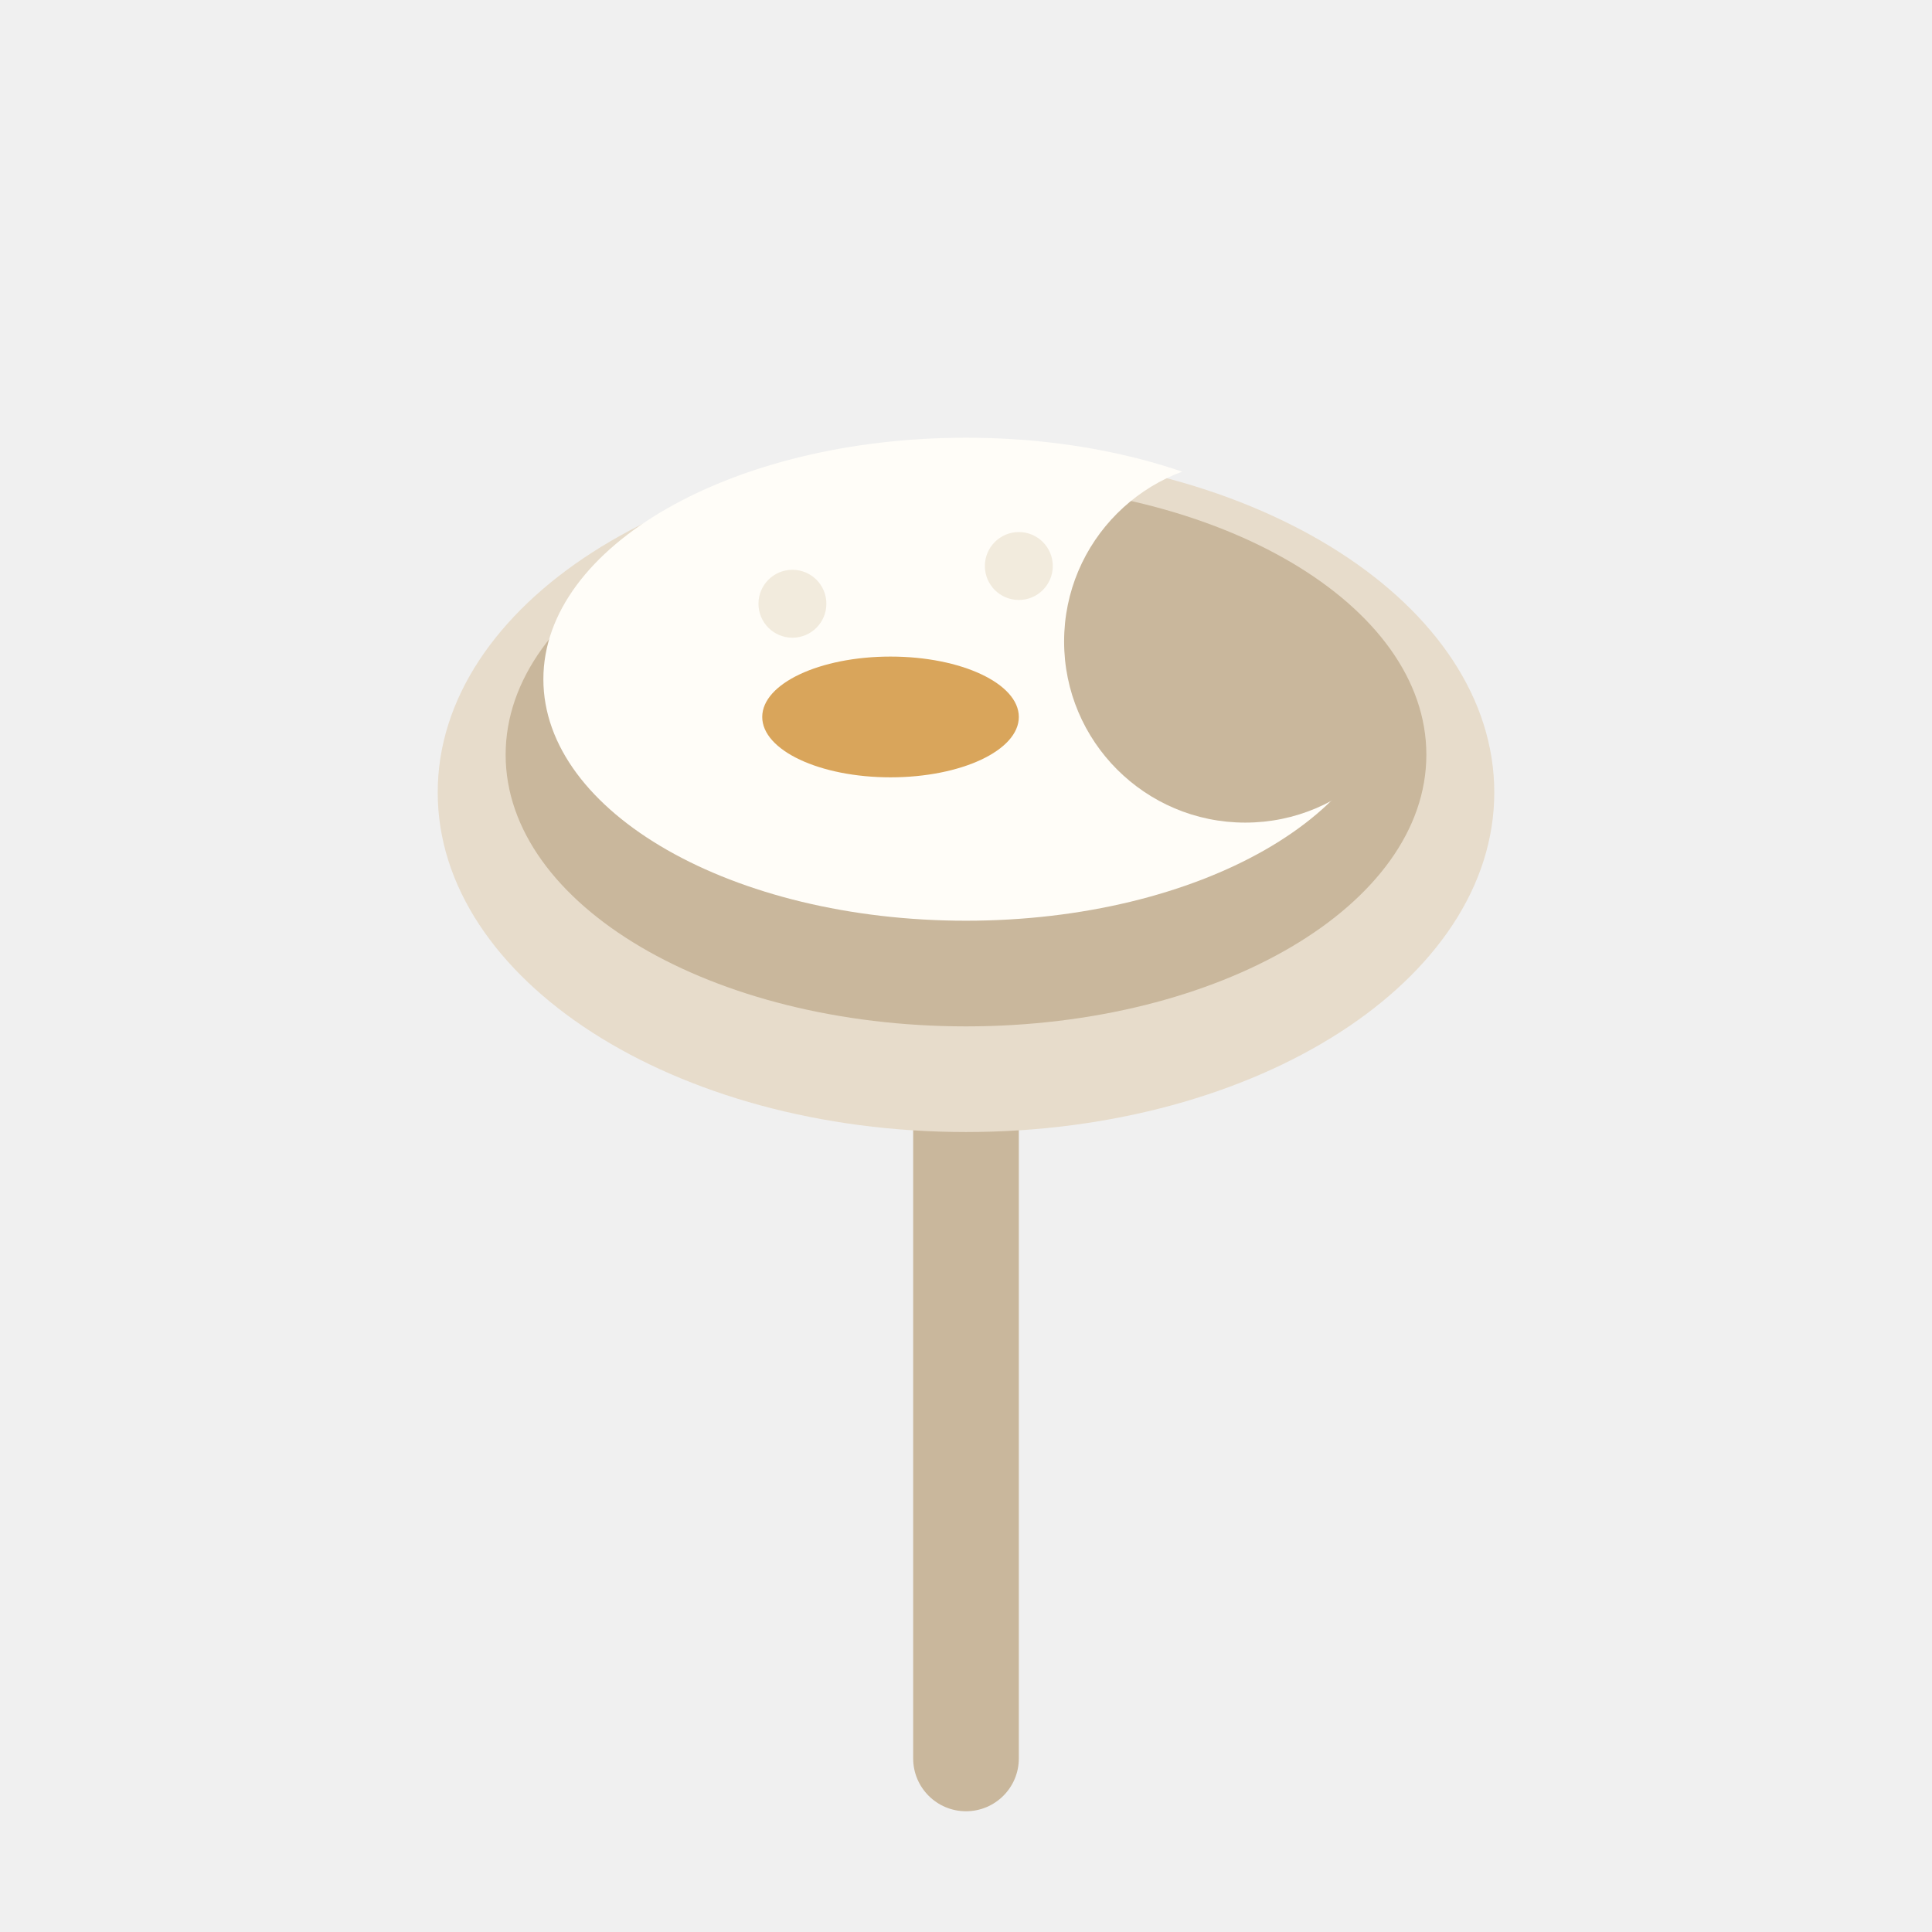
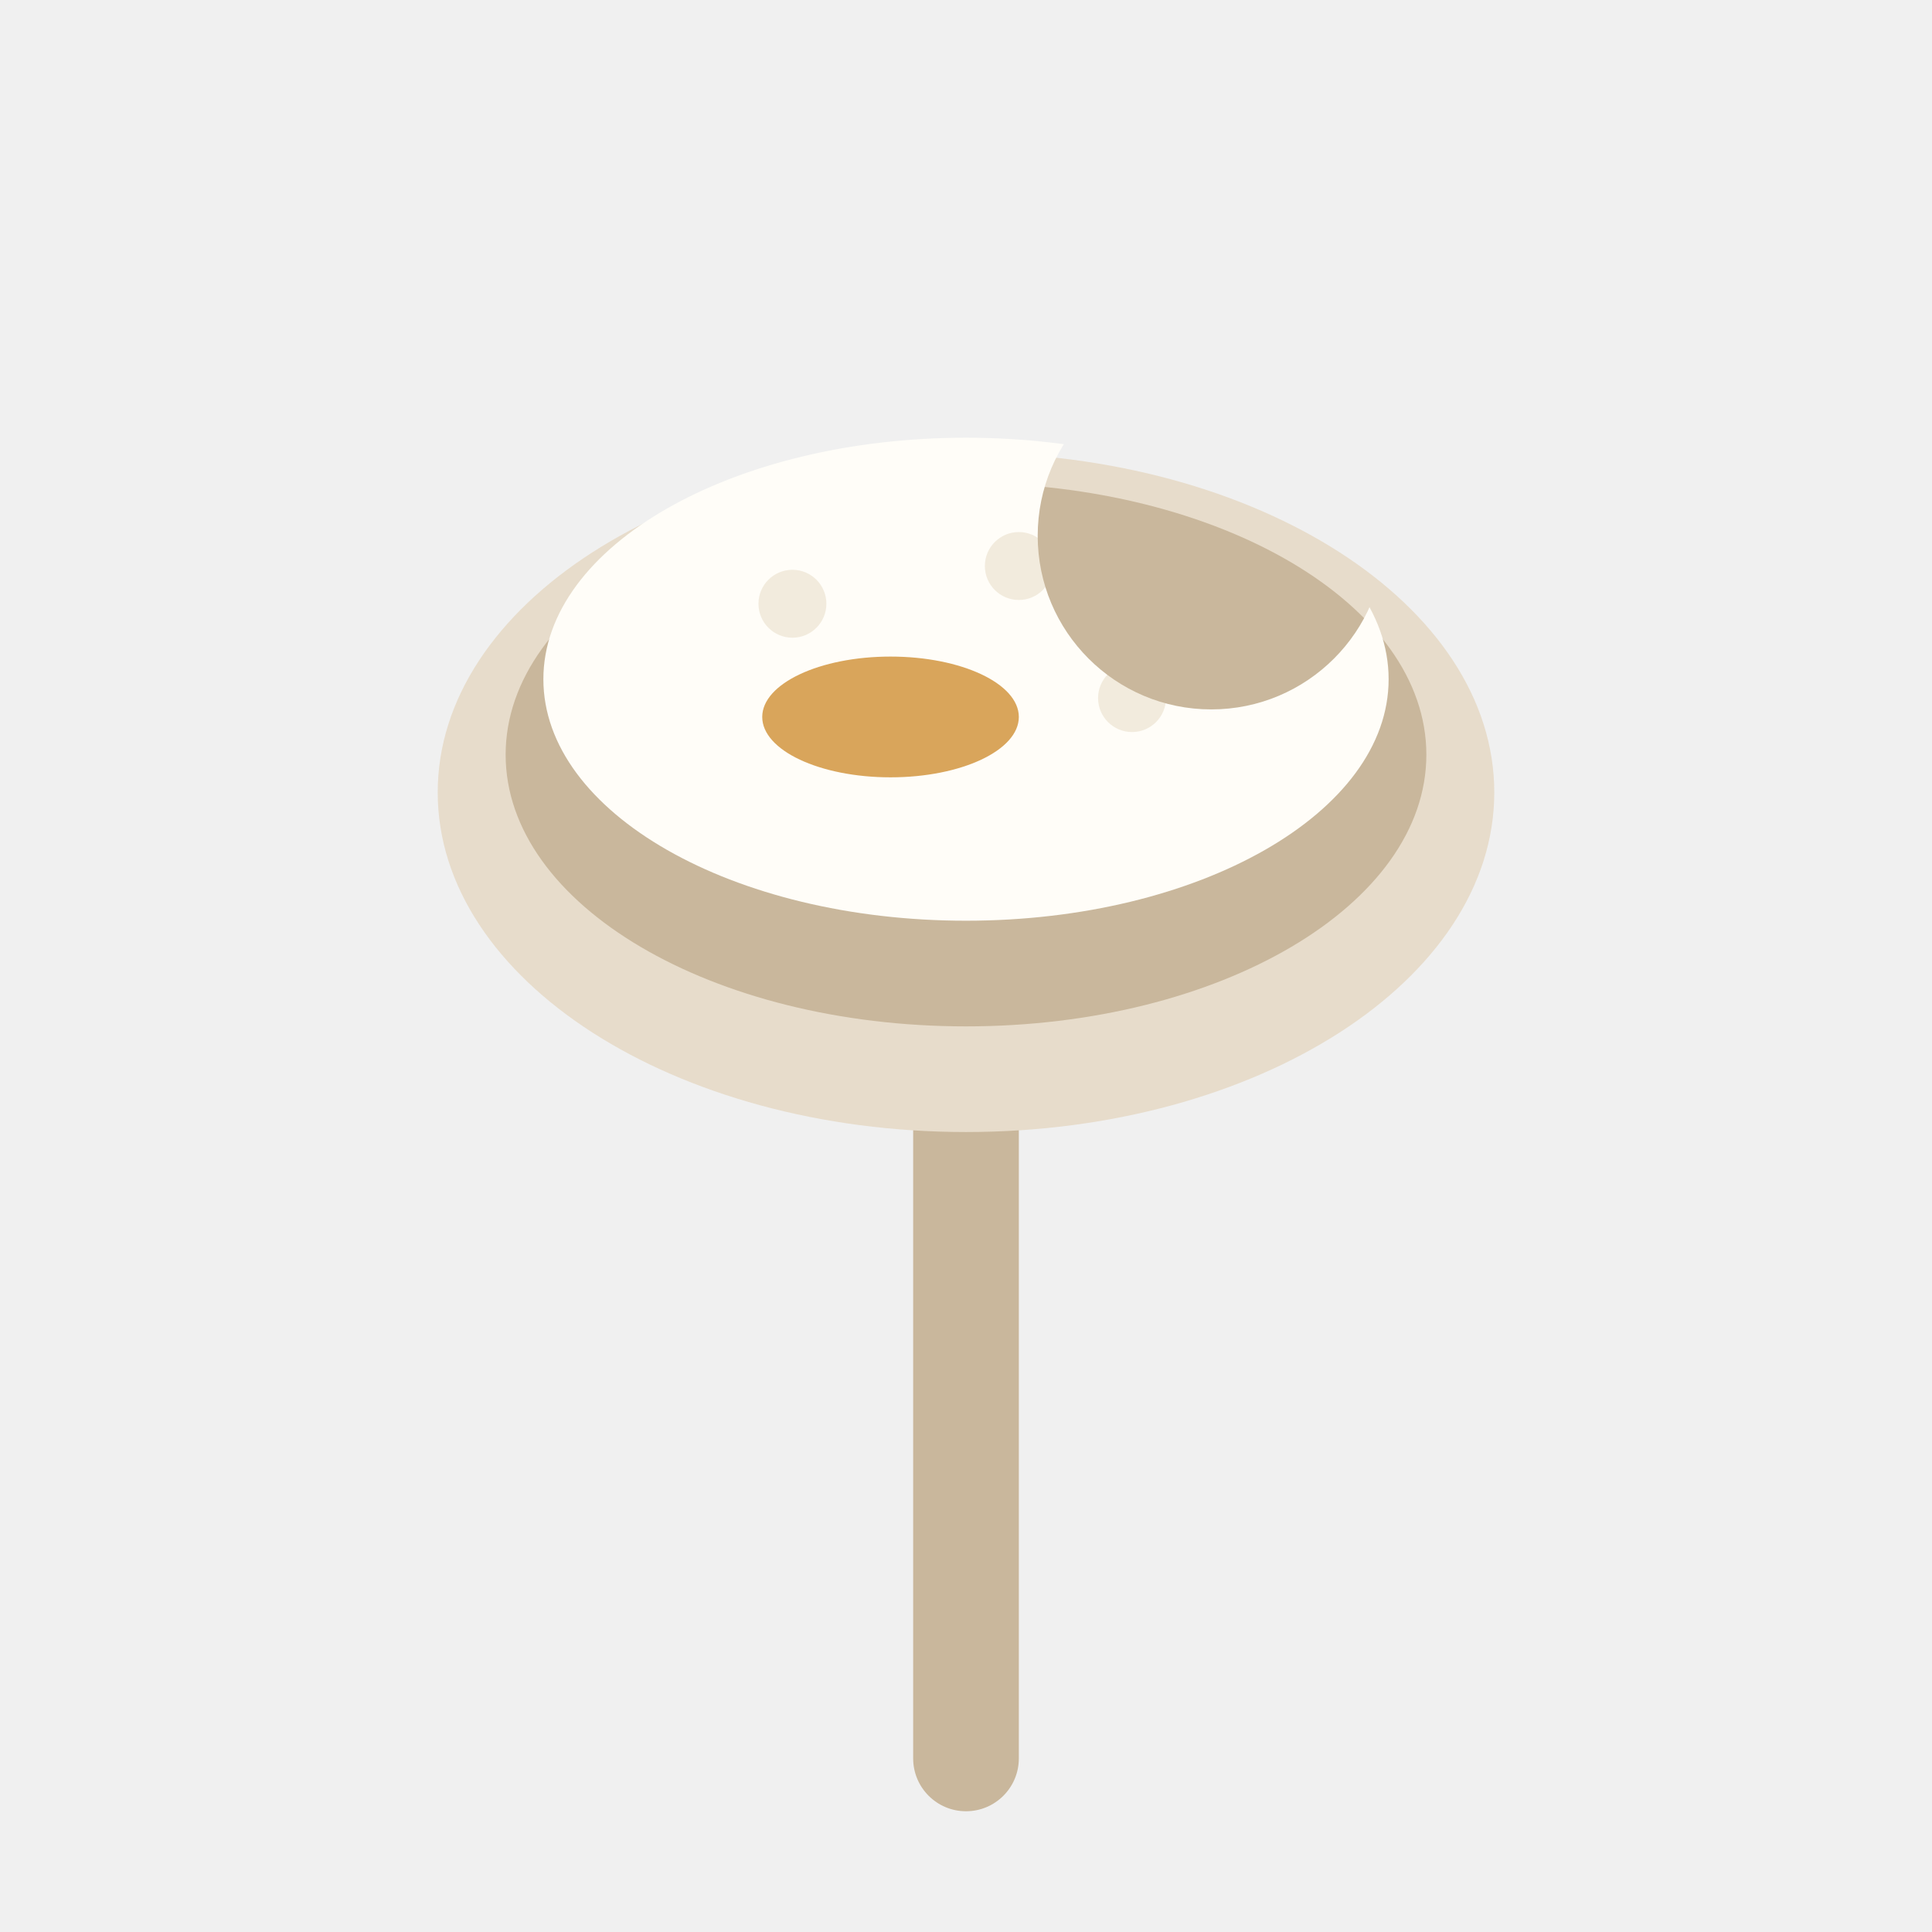
<svg xmlns="http://www.w3.org/2000/svg" viewBox="0 0 512 512" width="512" height="512">
  <defs>
    <mask id="g">
      <rect width="512" height="512" fill="white" />
-       <circle cx="330" cy="170" r="48" fill="black" />
+       <circle cx="321" cy="142" r="46" fill="black" />
    </mask>
  </defs>
  <rect x="242" y="250" width="28" height="230" rx="14" fill="#C9B79C" />
  <ellipse cx="256" cy="210" rx="140" ry="90" fill="#E7DCCB" />
  <ellipse cx="256" cy="200" rx="122" ry="72" fill="#C9B79C" />
  <g mask="url(#g)">
    <ellipse cx="256" cy="180" rx="112" ry="64" fill="#FFFDF8" />
    <circle cx="210" cy="160" r="9" fill="#F2EBDD" />
    <circle cx="270" cy="150" r="9" fill="#F2EBDD" />
    <circle cx="300" cy="185" r="9" fill="#F2EBDD" />
    <ellipse cx="236" cy="190" rx="34" ry="16" fill="#D9A55B" />
    <circle cx="300" cy="150" r="10" fill="#E0A526" />
  </g>
</svg>
